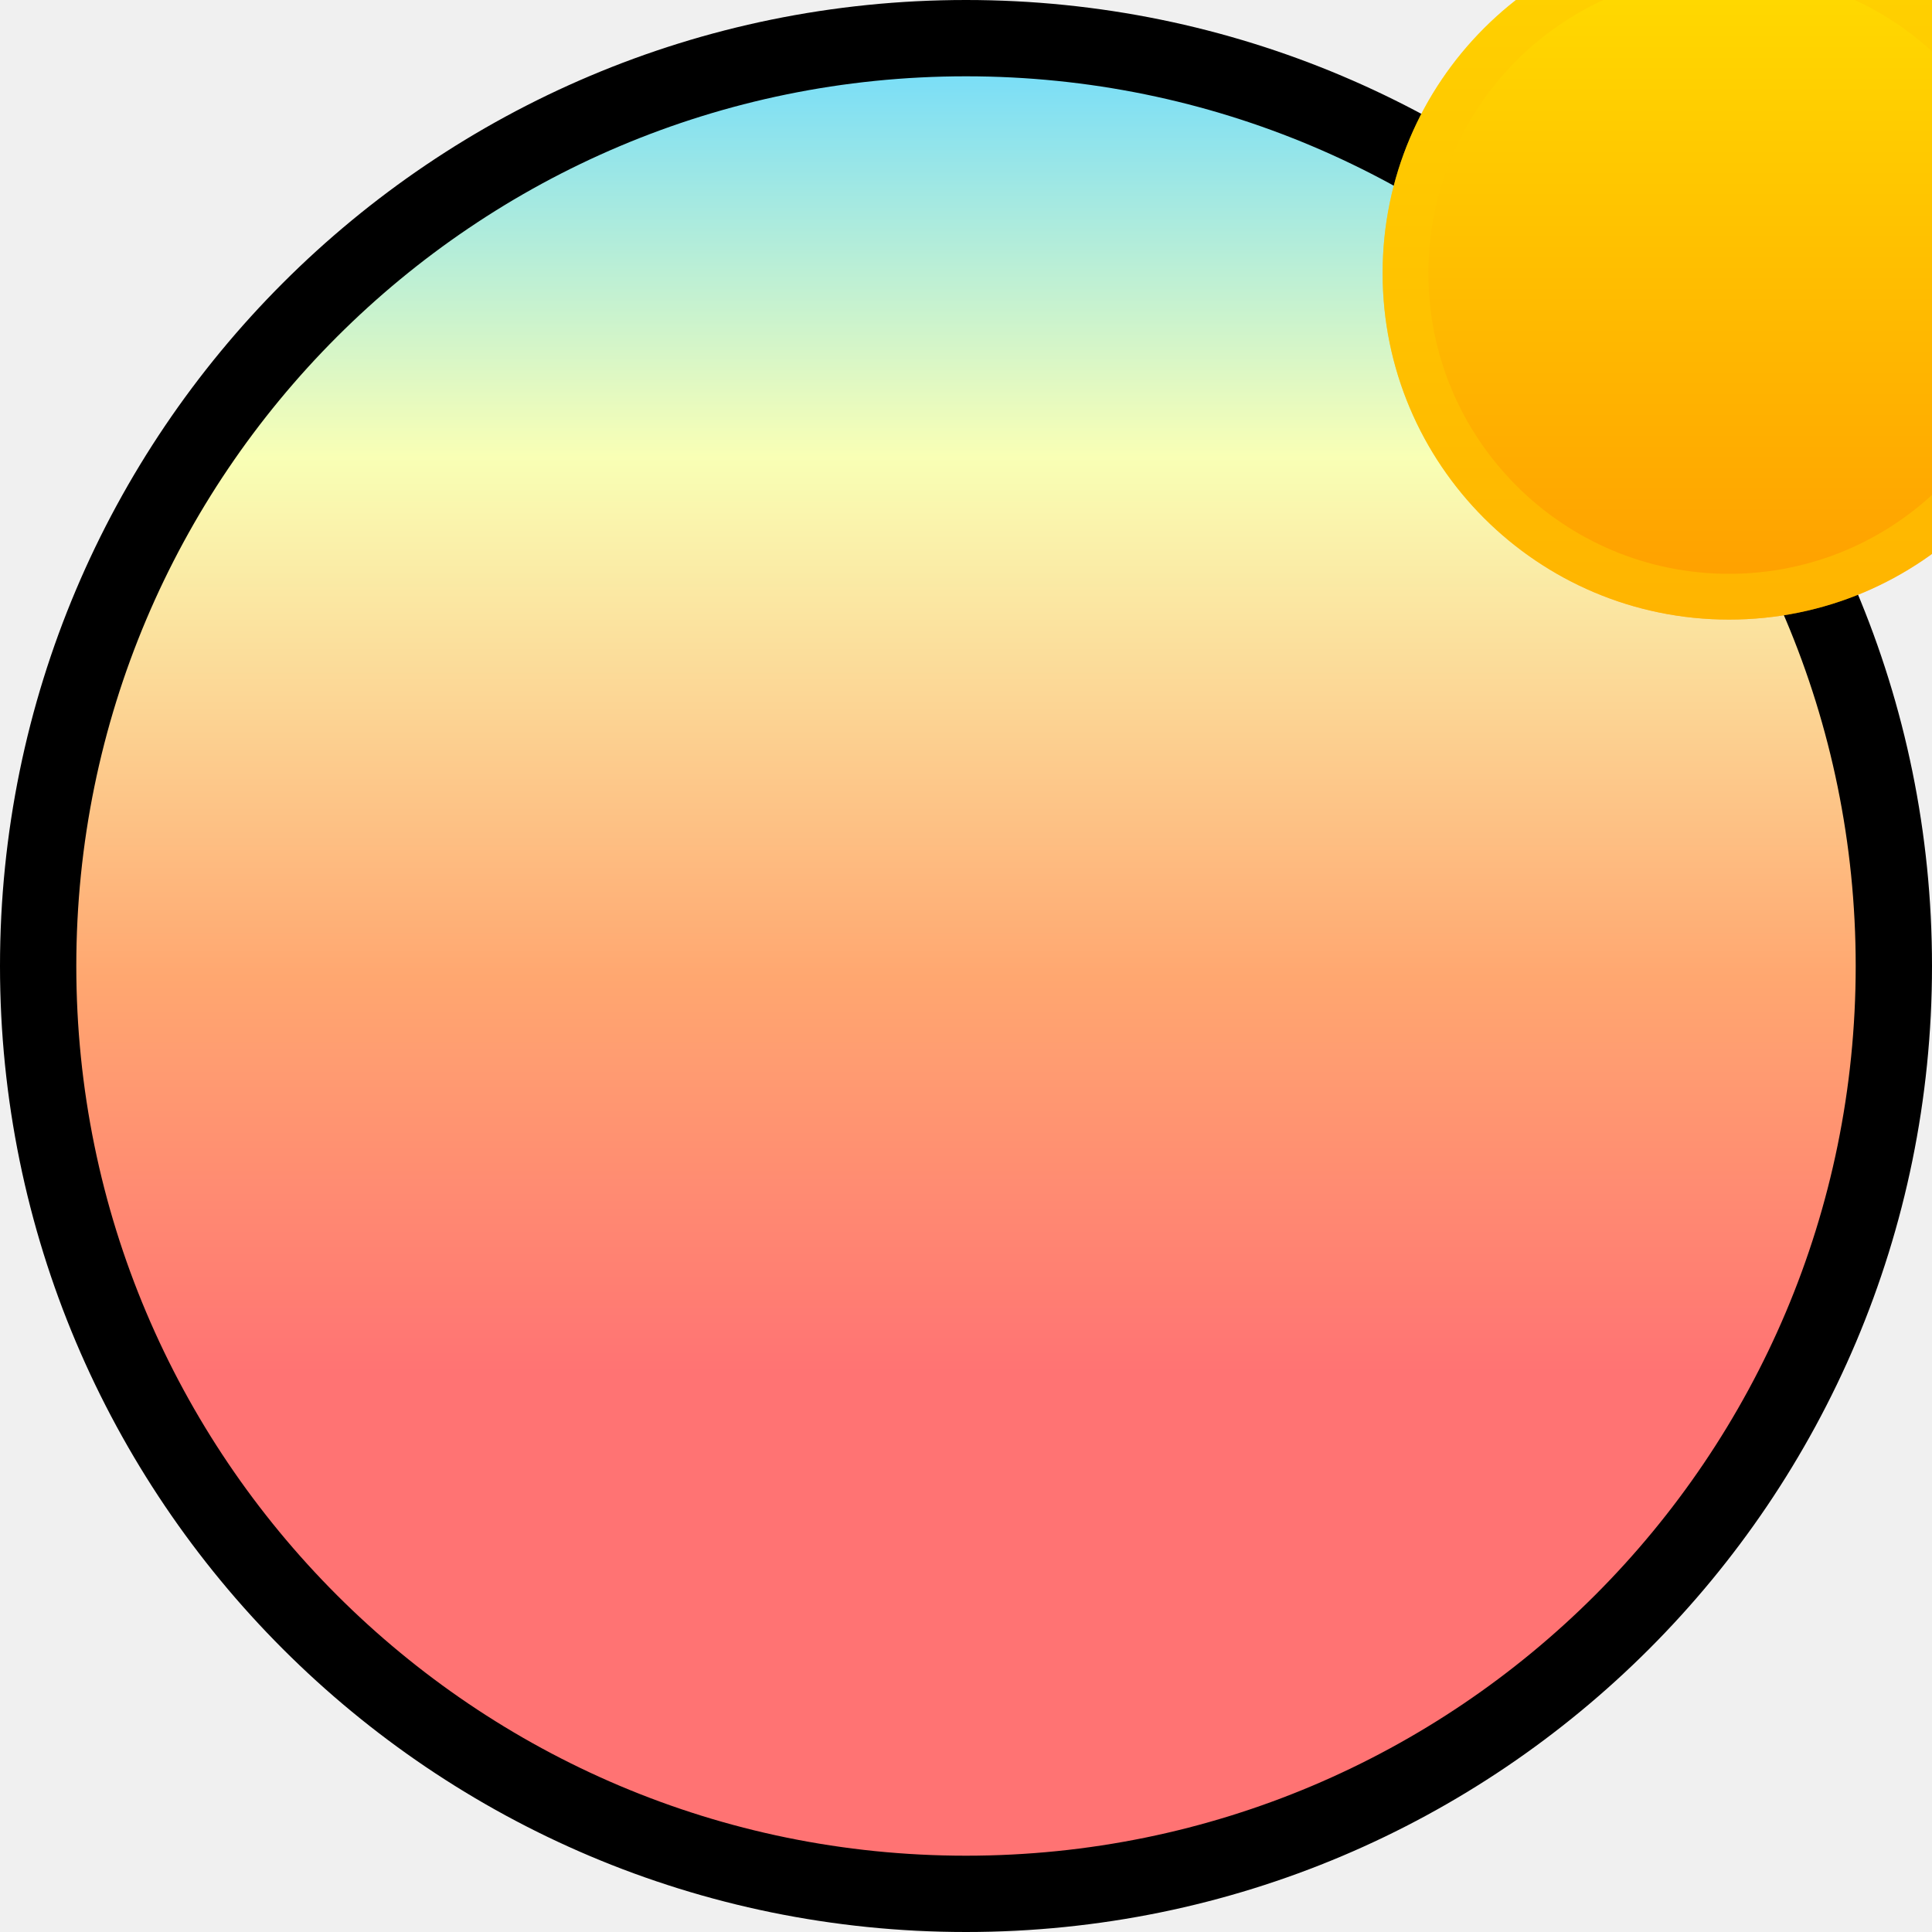
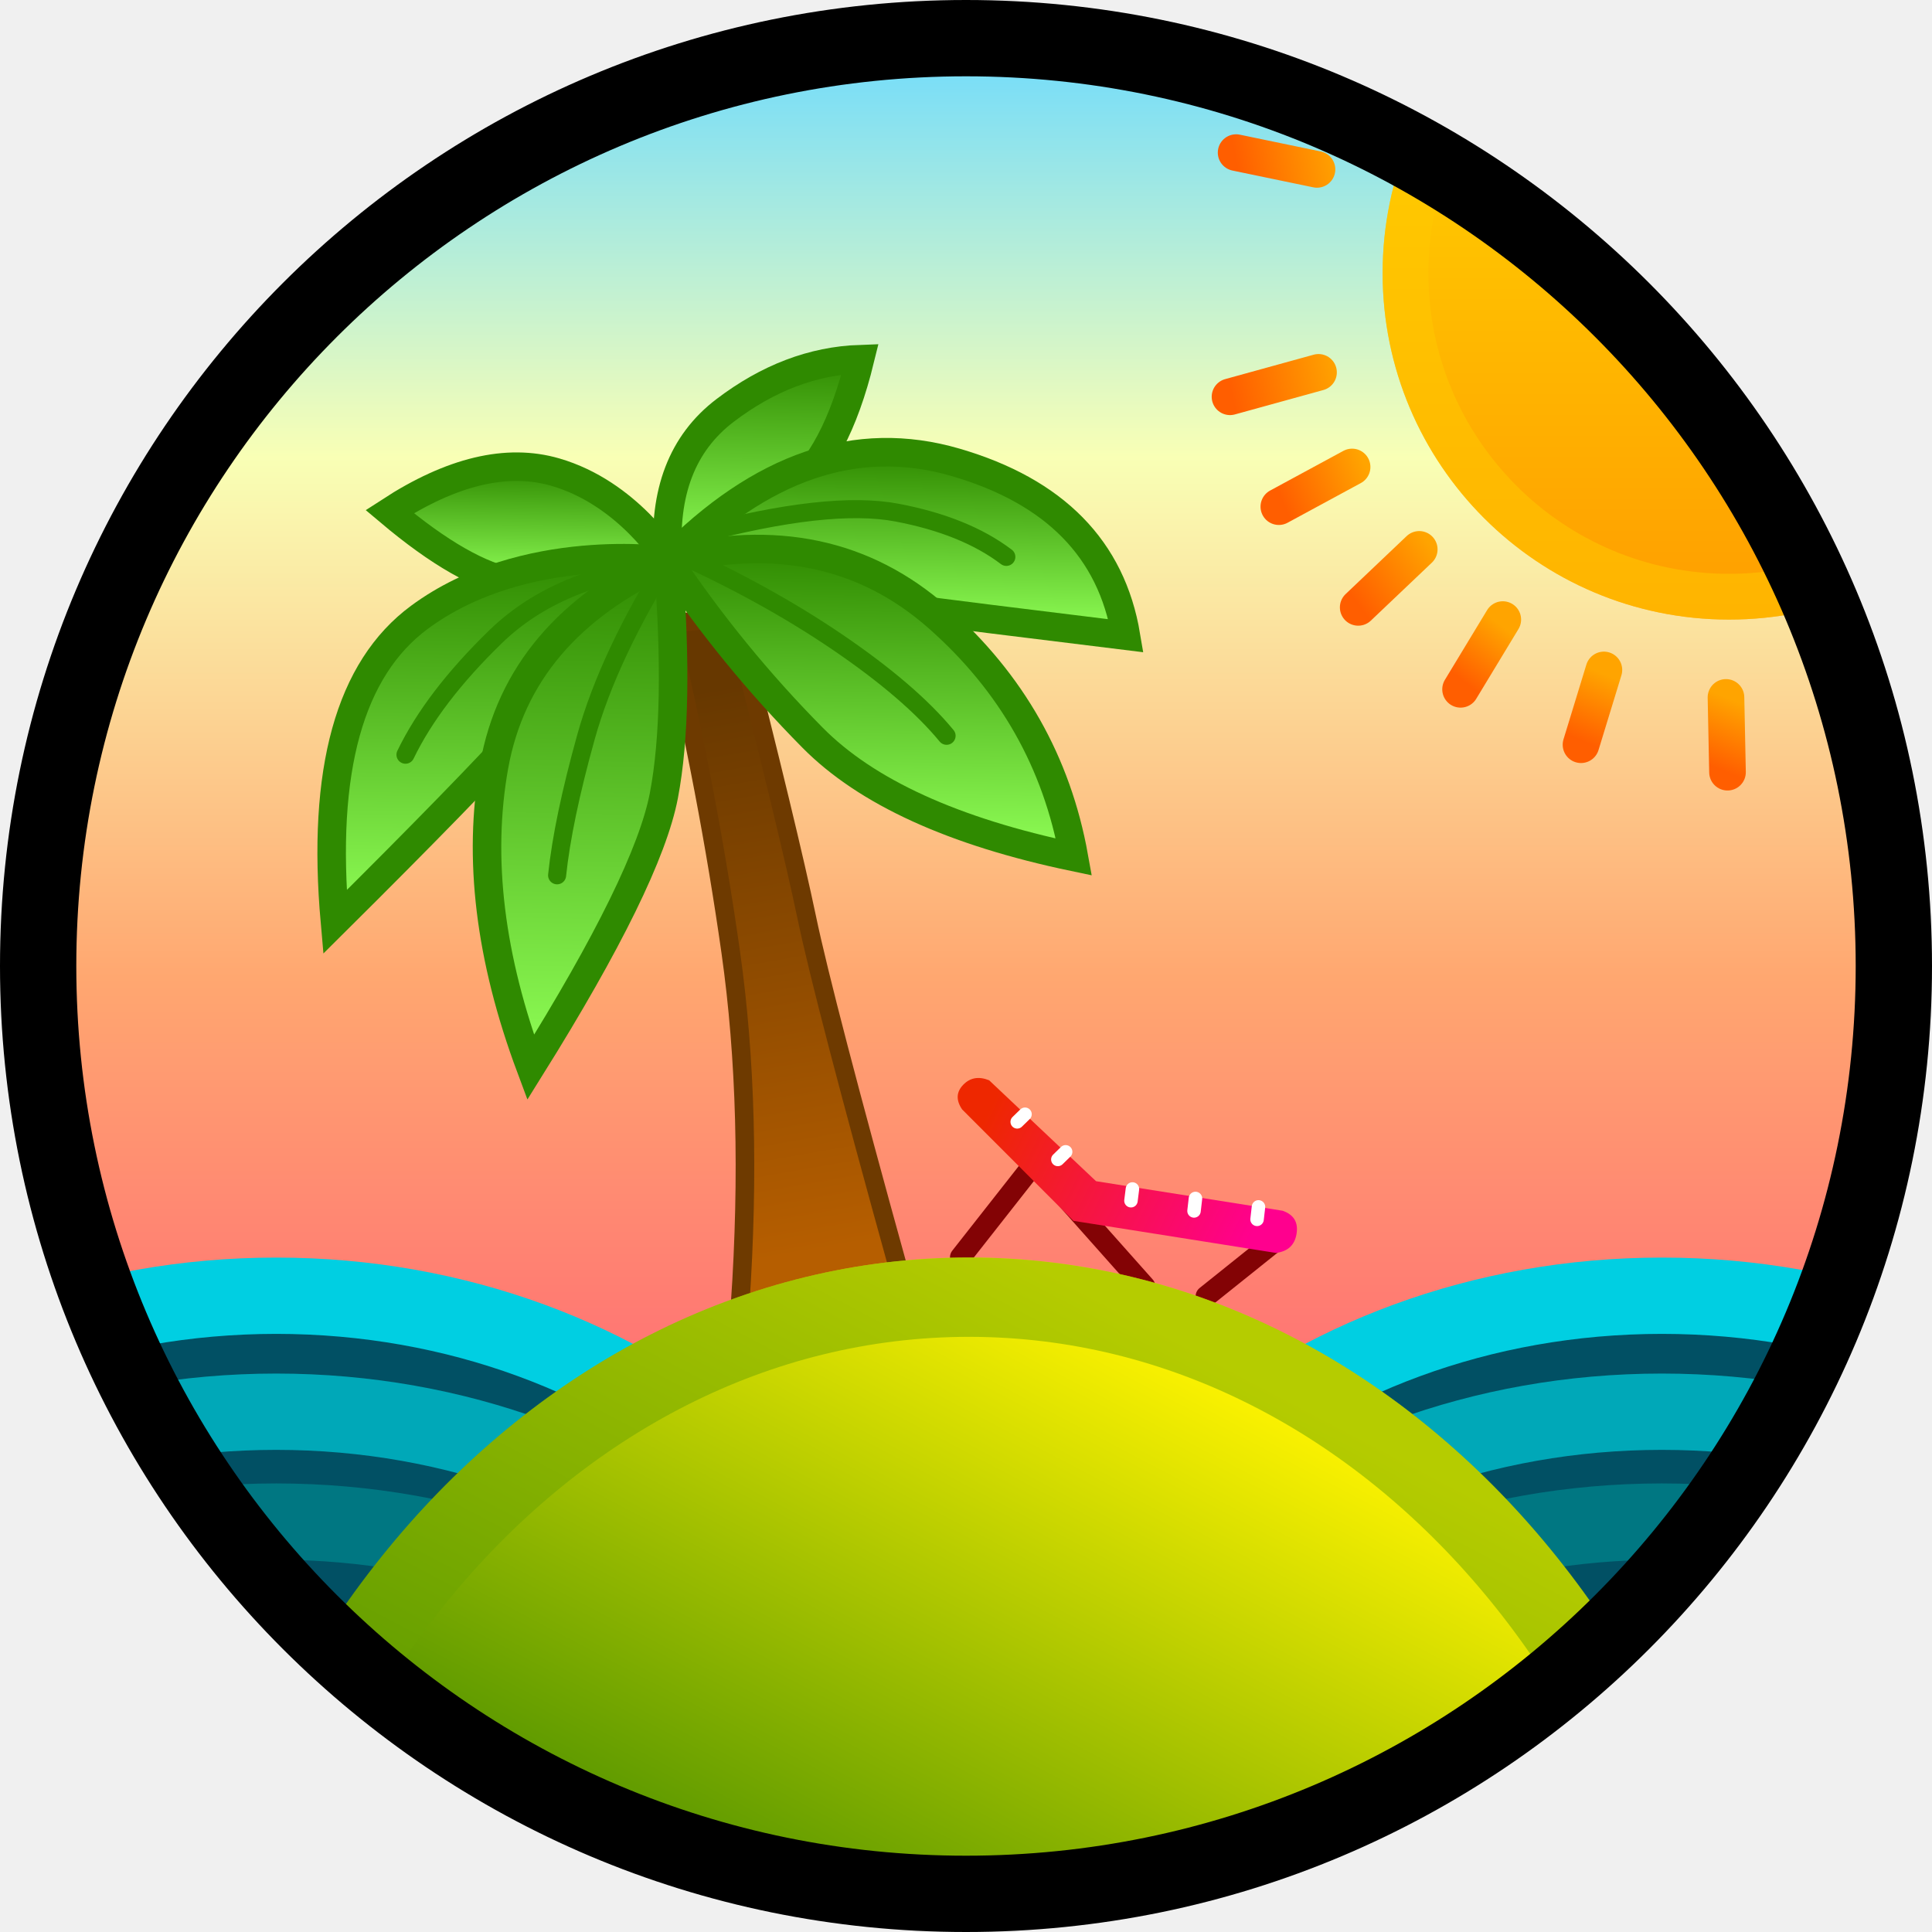
- <svg xmlns="http://www.w3.org/2000/svg" viewBox="0 0 633 633">
+ <svg xmlns="http://www.w3.org/2000/svg" xmlns:xlink="http://www.w3.org/1999/xlink" viewBox="0 0 633 633">
  <defs>
    <linearGradient id="tanstack__b" x1="50%" x2="50%" y1="0%" y2="71.65%">
      <stop offset="0%" stop-color="#6BDAFF" />
      <stop offset="31.922%" stop-color="#F9FFB5" />
      <stop offset="70.627%" stop-color="#FFA770" />
      <stop offset="100%" stop-color="#FF7373" />
    </linearGradient>
+     <linearGradient id="tanstack__d" x1="43.996%" x2="53.441%" y1="8.54%" y2="93.872%">
+       <stop offset="0%" stop-color="#673800" />
+       <stop offset="100%" stop-color="#B65E00" />
+     </linearGradient>
+     <linearGradient id="tanstack__e" x1="50%" x2="50%" y1="0%" y2="100%">
+       <stop offset="0%" stop-color="#2F8A00" />
+       <stop offset="100%" stop-color="#90FF57" />
+     </linearGradient>
+     <linearGradient id="tanstack__f" x1="50%" x2="50%" y1="0%" y2="100%">
+       <stop offset="0%" stop-color="#2F8A00" />
+       <stop offset="100%" stop-color="#90FF57" />
+     </linearGradient>
+     <linearGradient id="tanstack__g" x1="50%" x2="50%" y1="0%" y2="100%">
+       <stop offset="0%" stop-color="#2F8A00" />
+       <stop offset="100%" stop-color="#90FF57" />
+     </linearGradient>
+     <linearGradient id="tanstack__h" x1="50%" x2="50%" y1="0%" y2="100%">
+       <stop offset="0%" stop-color="#2F8A00" />
+       <stop offset="100%" stop-color="#90FF57" />
+     </linearGradient>
+     <linearGradient id="tanstack__i" x1="50%" x2="50%" y1="0%" y2="100%">
+       <stop offset="0%" stop-color="#2F8A00" />
+       <stop offset="100%" stop-color="#90FF57" />
+     </linearGradient>
+     <linearGradient id="tanstack__j" x1="50%" x2="50%" y1="0%" y2="100%">
+       <stop offset="0%" stop-color="#2F8A00" />
+       <stop offset="100%" stop-color="#90FF57" />
+     </linearGradient>
+     <linearGradient id="tanstack__k" x1="92.9%" x2="8.641%" y1="45.768%" y2="54.892%">
+       <stop offset="0%" stop-color="#EE2700" />
+       <stop offset="100%" stop-color="#FF008E" />
+     </linearGradient>
+     <linearGradient id="tanstack__l" x1="61.109%" x2="43.717%" y1="3.633%" y2="43.072%">
+       <stop offset="0%" stop-color="#FFF400" />
+       <stop offset="100%" stop-color="#3C8700" />
+     </linearGradient>
    <linearGradient id="tanstack__m" x1="50%" x2="50%" y1="0%" y2="100%">
      <stop offset="0%" stop-color="#FFDF00" />
      <stop offset="100%" stop-color="#FF9D00" />
    </linearGradient>
+     <linearGradient id="tanstack__n" x1="127.279%" x2="0%" y1="49.778%" y2="50.222%">
+       <stop offset="0%" stop-color="#FFA400" />
+       <stop offset="100%" stop-color="#FF5E00" />
+     </linearGradient>
+     <linearGradient id="tanstack__o" x1="127.279%" x2="0%" y1="47.531%" y2="52.469%">
+       <stop offset="0%" stop-color="#FFA400" />
+       <stop offset="100%" stop-color="#FF5E00" />
+     </linearGradient>
+     <linearGradient id="tanstack__p" x1="127.279%" x2="0%" y1="46.195%" y2="53.805%">
+       <stop offset="0%" stop-color="#FFA400" />
+       <stop offset="100%" stop-color="#FF5E00" />
+     </linearGradient>
+     <linearGradient id="tanstack__q" x1="127.279%" x2="0%" y1="35.33%" y2="64.67%">
+       <stop offset="0%" stop-color="#FFA400" />
+       <stop offset="100%" stop-color="#FF5E00" />
+     </linearGradient>
+     <linearGradient id="tanstack__r" x1="127.279%" x2="0%" y1="4.875%" y2="95.125%">
+       <stop offset="0%" stop-color="#FFA400" />
+       <stop offset="100%" stop-color="#FF5E00" />
+     </linearGradient>
+     <linearGradient id="tanstack__s" x1="78.334%" x2="31.668%" y1="0%" y2="100%">
+       <stop offset="0%" stop-color="#FFA400" />
+       <stop offset="100%" stop-color="#FF5E00" />
+     </linearGradient>
+     <linearGradient id="tanstack__t" x1="57.913%" x2="44.88%" y1="0%" y2="100%">
+       <stop offset="0%" stop-color="#FFA400" />
+       <stop offset="100%" stop-color="#FF5E00" />
+     </linearGradient>
+     <linearGradient id="tanstack__u" x1="50.495%" x2="49.68%" y1="0%" y2="100%">
+       <stop offset="0%" stop-color="#FFA400" />
+       <stop offset="100%" stop-color="#FF5E00" />
+     </linearGradient>
+     <circle id="tanstack__a" cx="308.5" cy="308.5" r="308.5" />
+     <circle id="tanstack__v" cx="307.5" cy="308.5" r="316.5" />
  </defs>
  <g fill="none" fill-rule="evenodd" transform="translate(9 8)">
-     <circle cx="308.5" cy="308.5" r="308.5" fill="url(#tanstack__b)" />
+     <mask id="tanstack__c" fill="#fff">
+       <use xlink:href="#tanstack__a" />
+     </mask>
+     <use xlink:href="#tanstack__a" fill="url(#tanstack__b)" />
+     <ellipse cx="81.5" cy="602.5" fill="#015064" stroke="#00CFE2" stroke-width="25" mask="url(#tanstack__c)" rx="214.5" ry="185.968" />
+     <ellipse cx="535.5" cy="602.5" fill="#015064" stroke="#00CFE2" stroke-width="25" mask="url(#tanstack__c)" rx="214.5" ry="185.968" />
+     <ellipse cx="81.5" cy="640.5" fill="#015064" stroke="#00A8B8" stroke-width="25" mask="url(#tanstack__c)" rx="214.5" ry="185.968" />
+     <ellipse cx="535.5" cy="640.5" fill="#015064" stroke="#00A8B8" stroke-width="25" mask="url(#tanstack__c)" rx="214.5" ry="185.968" />
+     <ellipse cx="81.5" cy="676.5" fill="#015064" stroke="#007782" stroke-width="25" mask="url(#tanstack__c)" rx="214.5" ry="185.968" />
+     <ellipse cx="535.5" cy="676.5" fill="#015064" stroke="#007782" stroke-width="25" mask="url(#tanstack__c)" rx="214.5" ry="185.968" />
+     <g mask="url(#tanstack__c)">
+       <path fill="url(#tanstack__d)" stroke="#6E3A00" stroke-width="6.088" d="M98.318 88.007c7.691 37.104 16.643 72.442 26.856 106.013 10.212 33.571 25.57 68.934 46.07 106.088l-51.903 11.67c-10.057-60.01-17.232-99.172-21.525-117.487-4.293-18.315-10.989-51.434-20.089-99.357l20.591-6.927" transform="scale(-1 1) rotate(25 -300.37 -553.013)" />
+       <g stroke="#2F8A00">
+         <path fill="url(#tanstack__e)" stroke-width="9.343" d="M108.544 66.538s-13.54-21.305-37.417-27.785c-15.917-4.321-33.933.31-54.048 13.892C33.464 65.975 47.24 73.52 58.405 75.28c16.749 2.64 50.14-8.74 50.14-8.74Z" transform="rotate(1 -6061.691 5926.397)" />
+         <path fill="url(#tanstack__f)" stroke-width="9.343" d="M108.544 67.138s-47.187-5.997-81.077 19.936C4.873 104.362-3.782 137.794 1.502 187.369c28.42-29.22 48.758-50.836 61.016-64.846 18.387-21.016 46.026-55.385 46.026-55.385Z" transform="rotate(1 -6061.691 5926.397)" />
+         <path fill="url(#tanstack__g)" stroke-width="9.343" d="M108.544 66.538c-1.96-21.705 3.98-38.018 17.82-48.94C140.203 6.674 154.85.808 170.303 0c-4.865 21.527-12.373 36.314-22.524 44.361-10.151 8.048-23.23 15.44-39.236 22.177Z" transform="rotate(1 -6061.691 5926.397)" />
+         <path fill="url(#tanstack__h)" stroke-width="9.343" d="M108.544 67.138c29.838-31.486 61.061-42.776 93.669-33.869C234.82 42.176 253.749 60.785 259 89.096c-34.898-3.657-59.974-6.343-75.228-8.058-15.254-1.716-40.33-6.349-75.228-13.9Z" transform="rotate(1 -6061.691 5926.397)" />
+         <path fill="url(#tanstack__i)" stroke-width="9.343" d="M108.544 67.138c34.868-9.381 64.503-3.658 88.905 17.17 24.402 20.829 39.656 46.686 45.762 77.571-39.626-7.574-68.4-20.115-86.322-37.624a395.051 395.051 0 0 1-48.345-57.117Z" transform="rotate(1 -6061.691 5926.397)" />
+         <path fill="url(#tanstack__j)" stroke-width="9.343" d="M108.544 67.138C76.206 82.6 57.608 105.366 52.75 135.436c-4.858 30.07-.292 62.89 13.698 98.462 24.873-41.418 38.905-71.368 42.096-89.849 3.191-18.48 3.191-44.118 0-76.91Z" transform="rotate(1 -6061.691 5926.397)" />
+         <path stroke-linecap="round" stroke-width="5.91" d="M211.284 173.477c-13.851 21.992-23.291 42.022-28.32 60.093-5.03 18.071-8.175 33.143-9.436 45.216" />
+         <path stroke-linecap="round" stroke-width="5.91" d="M209.814 176.884c-23.982 2.565-42.792 10.469-56.428 23.714-13.639 13.245-23.483 26.136-29.536 38.674M219.045 167.299c29.028-7.723 50.972-10.173 65.831-7.352 14.859 2.822 26.807 7.659 35.842 14.51M211.31 172.618c20.29 9.106 38.353 19.052 54.186 29.837 15.833 10.786 27.714 20.99 35.643 30.617" />
+       </g>
+       <path stroke="#830305" stroke-linecap="round" stroke-linejoin="bevel" stroke-width="6.937" d="m409.379 398.157-23.176 18.556M328.04 375.516l-22.313 28.398M312.904 353.698l53.18 59.816" />
+       <path fill="url(#tanstack__k)" d="M67.585 27.463H5.68C1.893 28.148 0 30.38 0 34.16c0 3.78 1.893 6.211 5.68 7.293h67.17l41.751-30.356c2.488-2.646 2.794-5.315.92-8.006s-4.6-3.626-8.177-2.803l-39.76 27.174Z" transform="scale(-1 1) rotate(-9 2092.128 2856.854)" />
+       <path fill="#D8D8D8" stroke="#FFF" stroke-linecap="round" stroke-linejoin="bevel" stroke-width="4.414" d="m402.861 391.51.471-4.088M382.21 388.752l.472-4.087M361.546 385.404l.485-3.845M337.59 371.883l2.56-2.498M324.276 359.567l2.56-2.497" />
+     </g>
+     <ellipse cx="308.5" cy="720.5" fill="url(#tanstack__l)" mask="url(#tanstack__c)" rx="266" ry="316.5" />
+     <ellipse cx="308.5" cy="720.5" stroke="#6DA300" stroke-opacity=".502" stroke-width="26" mask="url(#tanstack__c)" rx="253" ry="303.5" />
+     <g mask="url(#tanstack__c)">
+       <g transform="translate(389 -32)">
+         <circle cx="168.5" cy="113.5" r="113.5" fill="url(#tanstack__m)" />
+         <circle cx="168.5" cy="113.5" r="106" stroke="#FFC900" stroke-opacity=".529" stroke-width="15" />
+         <path stroke="url(#tanstack__n)" stroke-linecap="round" stroke-linejoin="bevel" stroke-width="12" d="M30 113H0" />
+         <path stroke="url(#tanstack__o)" stroke-linecap="round" stroke-linejoin="bevel" stroke-width="12" d="M33.5 79.5 7 74" />
+         <path stroke="url(#tanstack__p)" stroke-linecap="round" stroke-linejoin="bevel" stroke-width="12" d="m34 146-29 8" />
+         <path stroke="url(#tanstack__q)" stroke-linecap="round" stroke-linejoin="bevel" stroke-width="12" d="m45 177-24 13" />
+         <path stroke="url(#tanstack__r)" stroke-linecap="round" stroke-linejoin="bevel" stroke-width="12" d="m67 204-20 19" />
+         <path stroke="url(#tanstack__s)" stroke-linecap="round" stroke-linejoin="bevel" stroke-width="12" d="m94.373 227-13.834 22.847" />
+         <path stroke="url(#tanstack__t)" stroke-linecap="round" stroke-linejoin="bevel" stroke-width="12" d="M127.5 243.5 120 268" />
+         <path stroke="url(#tanstack__u)" stroke-linecap="round" stroke-linejoin="bevel" stroke-width="12" d="m167.5 252.5.5 24.5" />
+       </g>
+     </g>
    <circle cx="307.5" cy="308.5" r="304" stroke="#000" stroke-width="25" />
-     <g transform="translate(389 -32)">
-       <circle cx="168.5" cy="113.5" r="113.5" fill="url(#tanstack__m)" />
-       <circle cx="168.5" cy="113.5" r="106" stroke="#FFC900" stroke-opacity=".529" stroke-width="15" />
-     </g>
  </g>
</svg>
